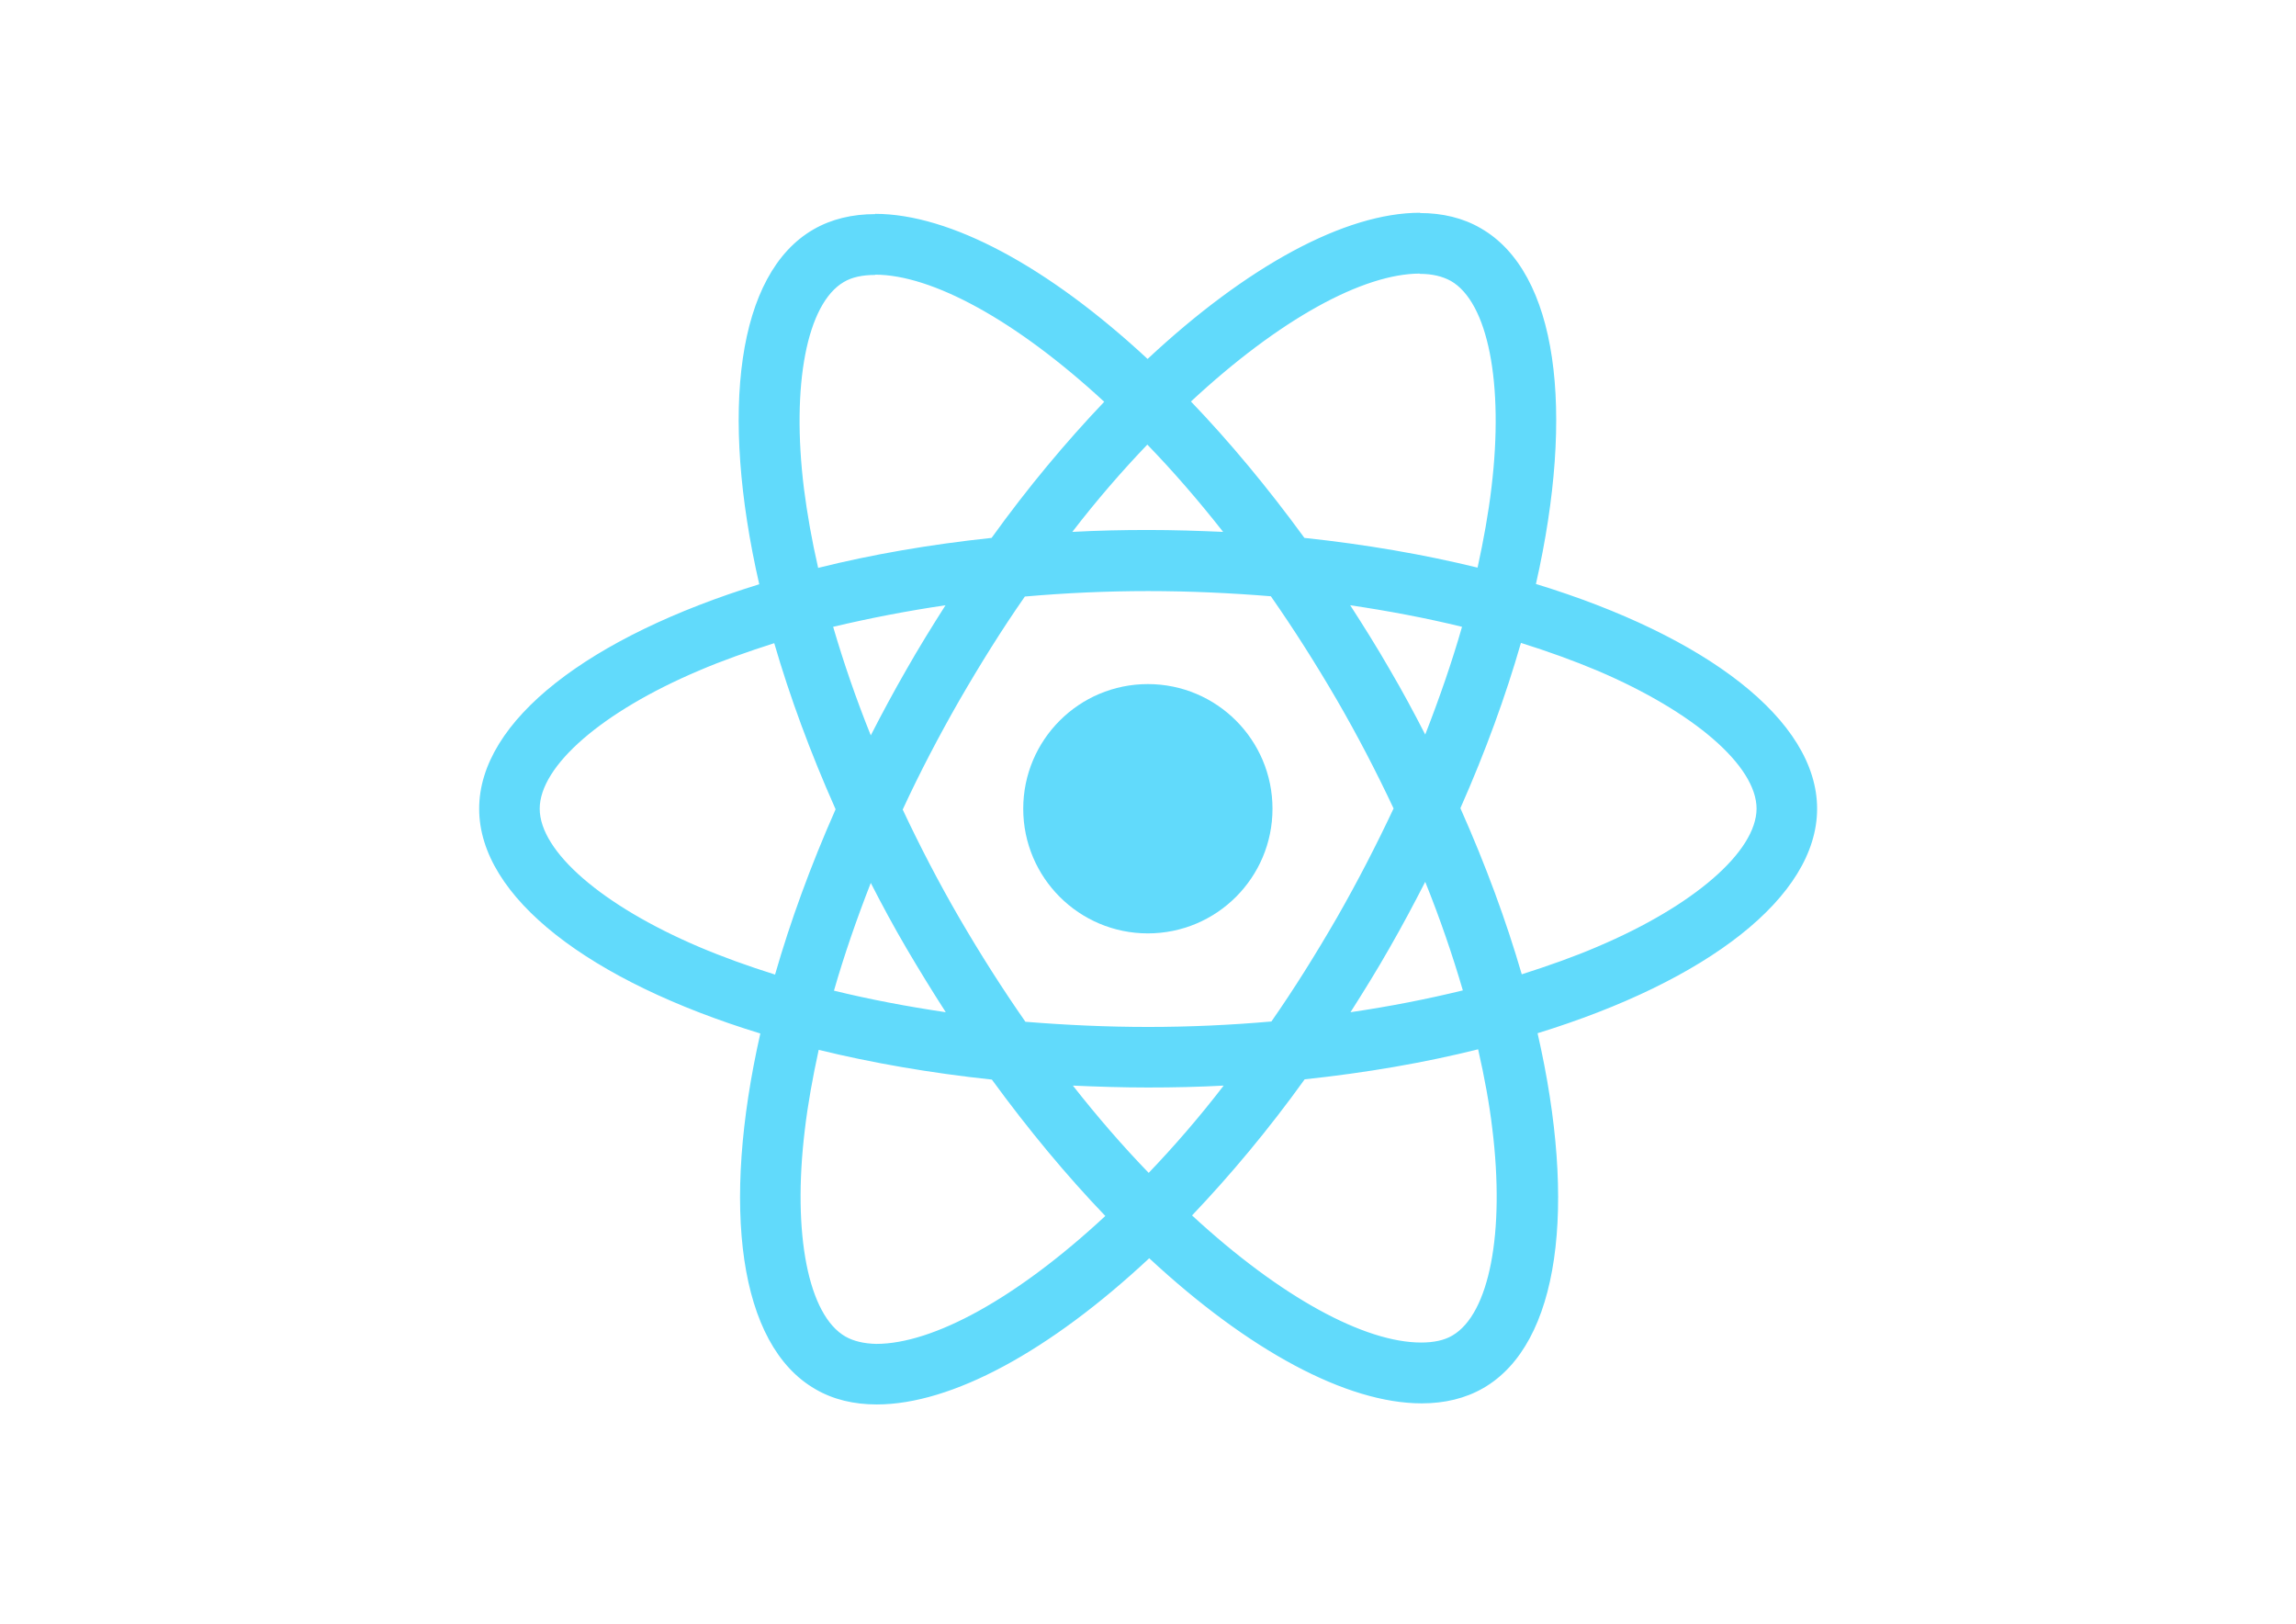
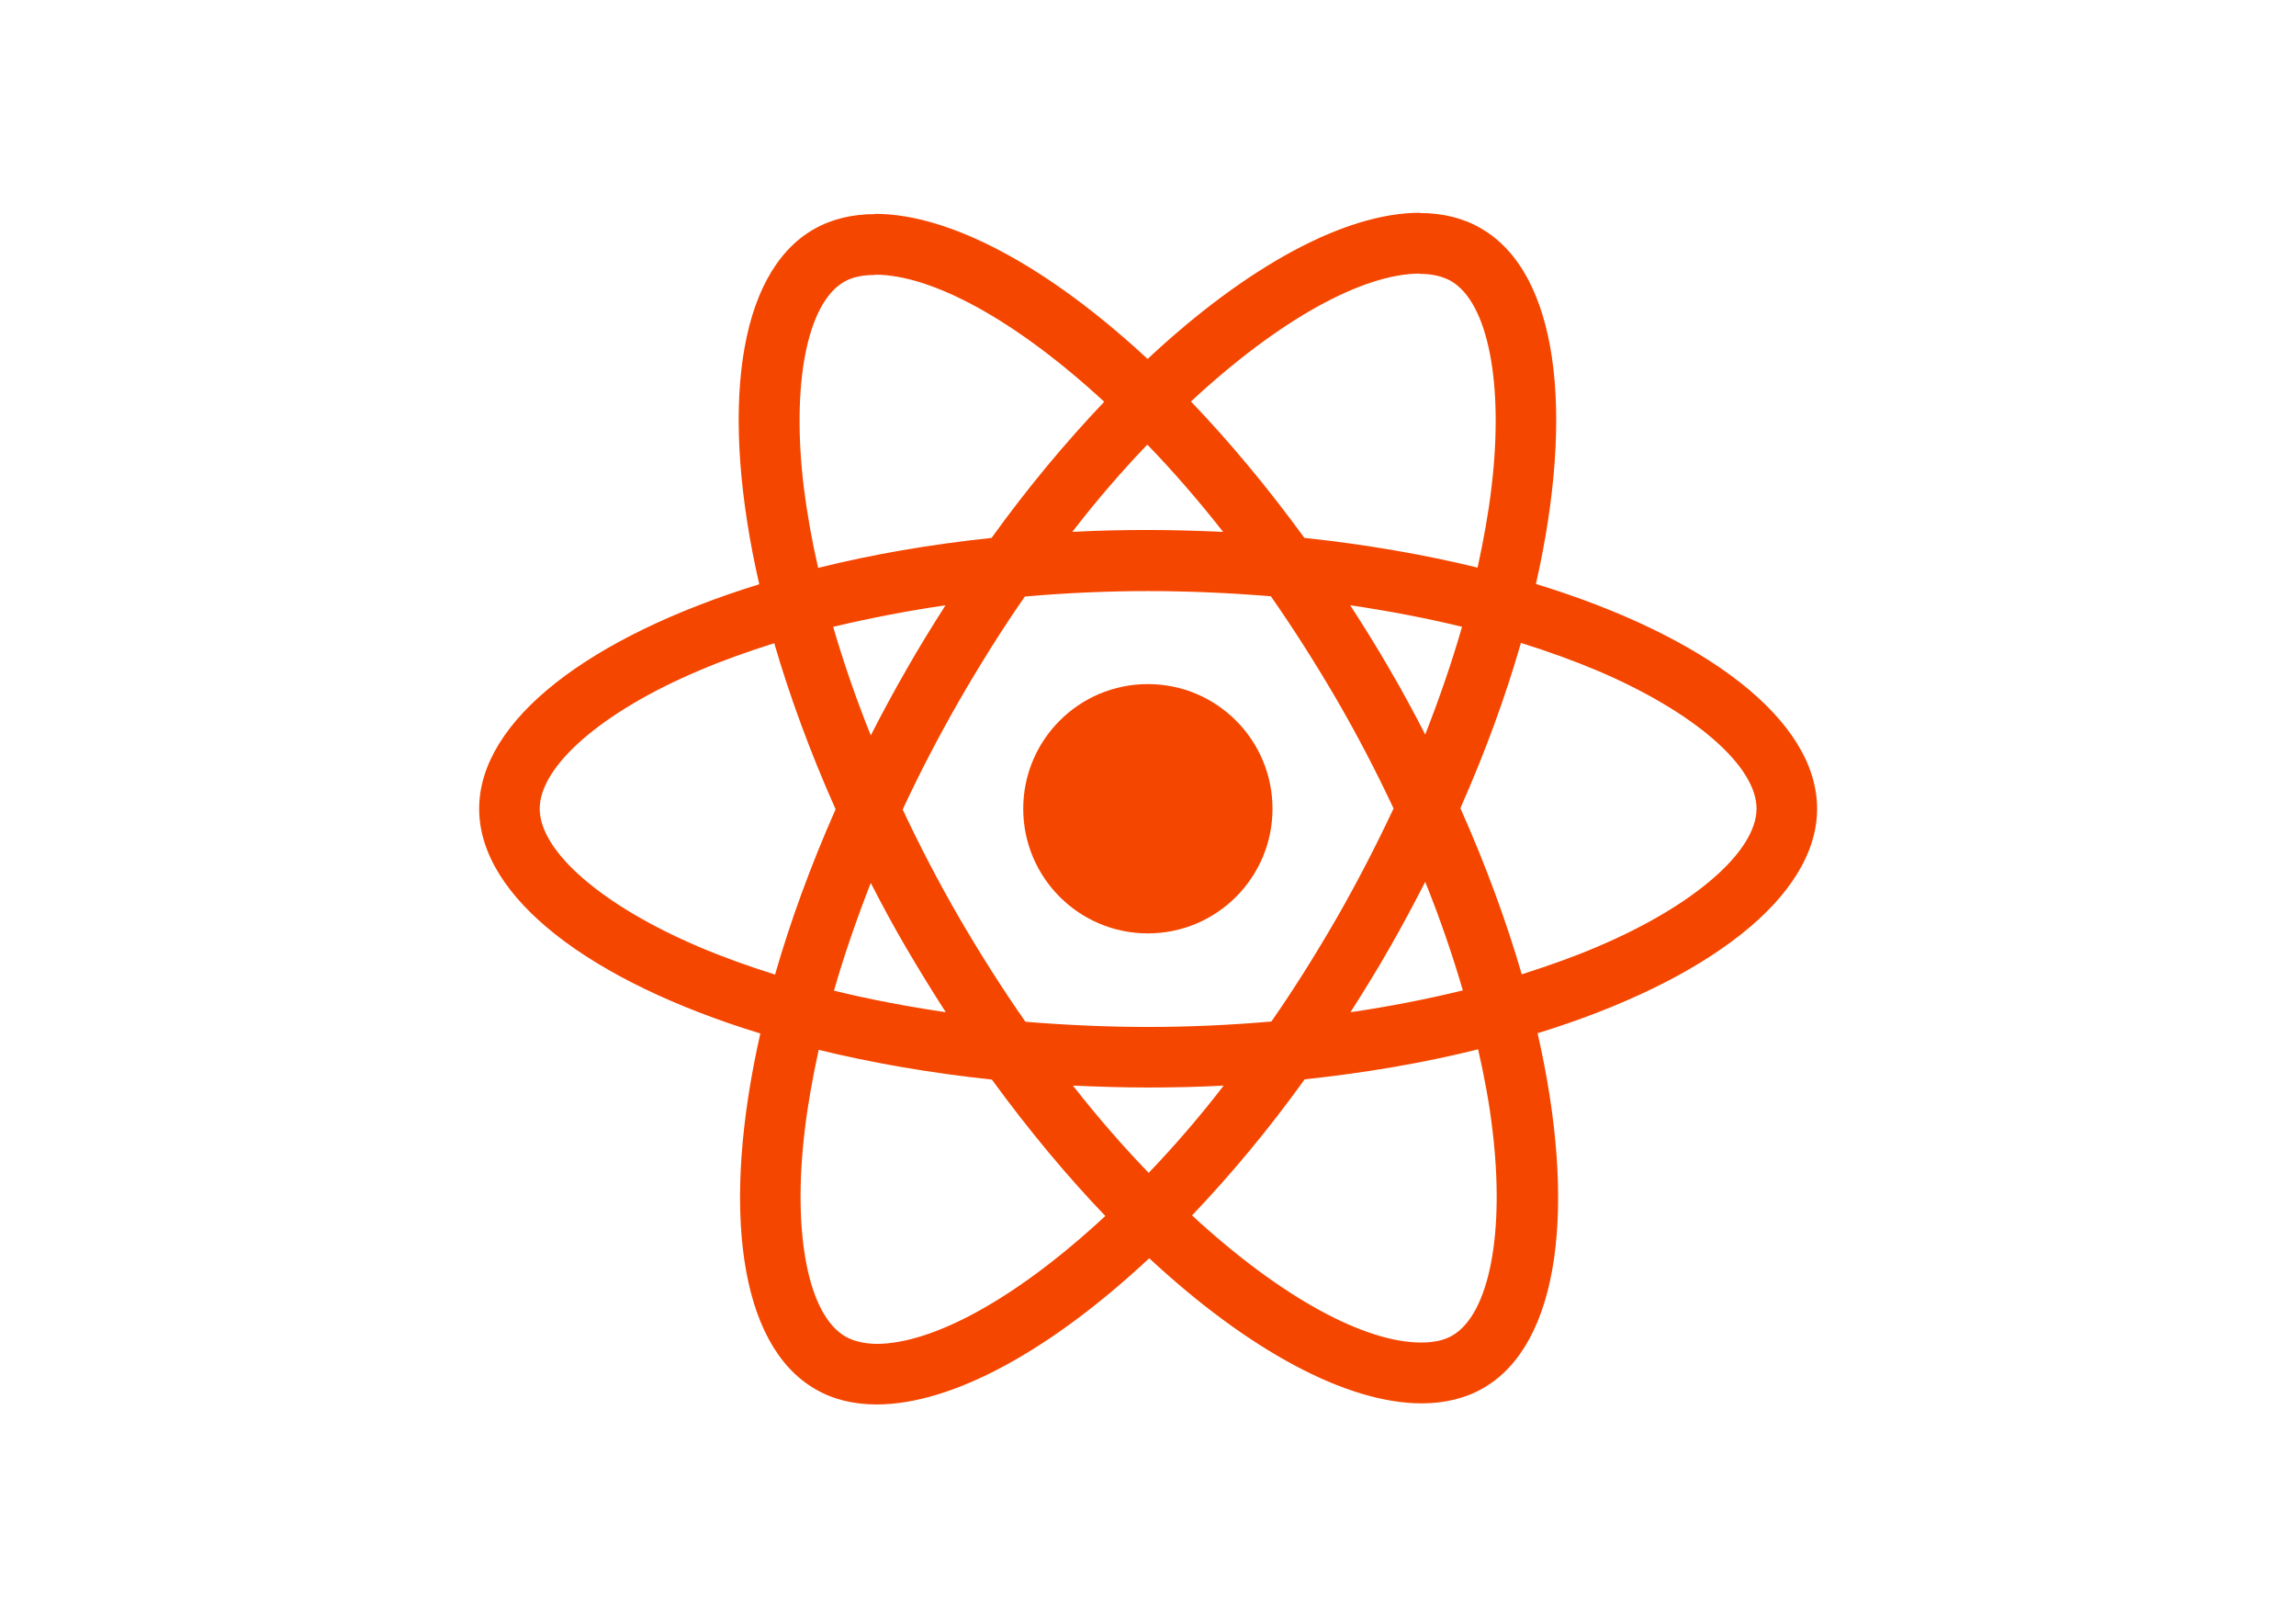
<svg xmlns="http://www.w3.org/2000/svg" viewBox="0 0 841.9 595.3">
-   <g fill="#61DAFB">
+   <g fill="#f54600">
    <path d="M666.3 296.5c0-32.5-40.7-63.3-103.1-82.4 14.4-63.6 8-114.2-20.2-130.4-6.5-3.8-14.1-5.6-22.4-5.6v22.3c4.6 0 8.3.9 11.4 2.6 13.6 7.8 19.5 37.5 14.9 75.7-1.1 9.4-2.9 19.3-5.1 29.4-19.6-4.8-41-8.5-63.5-10.9-13.5-18.5-27.5-35.3-41.6-50 32.6-30.3 63.2-46.9 84-46.9V78c-27.5 0-63.5 19.6-99.9 53.6-36.4-33.8-72.4-53.2-99.9-53.2v22.3c20.7 0 51.4 16.5 84 46.6-14 14.7-28 31.4-41.3 49.9-22.6 2.4-44 6.1-63.6 11-2.3-10-4-19.7-5.2-29-4.7-38.2 1.1-67.9 14.6-75.8 3-1.8 6.9-2.6 11.5-2.6V78.5c-8.4 0-16 1.8-22.6 5.6-28.1 16.2-34.4 66.7-19.9 130.1-62.2 19.2-102.7 49.9-102.7 82.3 0 32.5 40.7 63.3 103.1 82.4-14.4 63.6-8 114.2 20.2 130.4 6.5 3.8 14.1 5.6 22.5 5.6 27.5 0 63.5-19.6 99.9-53.6 36.4 33.8 72.4 53.2 99.9 53.2 8.4 0 16-1.8 22.6-5.6 28.1-16.2 34.4-66.7 19.9-130.1 62-19.1 102.5-49.9 102.5-82.3zm-130.2-66.7c-3.7 12.9-8.3 26.2-13.5 39.5-4.1-8-8.4-16-13.1-24-4.6-8-9.5-15.8-14.4-23.4 14.2 2.1 27.9 4.7 41 7.9zm-45.8 106.5c-7.8 13.5-15.8 26.3-24.1 38.2-14.9 1.3-30 2-45.2 2-15.1 0-30.2-.7-45-1.9-8.3-11.9-16.4-24.6-24.2-38-7.6-13.1-14.5-26.4-20.8-39.8 6.2-13.4 13.2-26.8 20.7-39.9 7.8-13.5 15.8-26.3 24.1-38.2 14.9-1.3 30-2 45.2-2 15.1 0 30.2.7 45 1.9 8.3 11.9 16.4 24.6 24.2 38 7.6 13.1 14.5 26.4 20.8 39.8-6.3 13.4-13.2 26.8-20.7 39.9zm32.3-13c5.4 13.4 10 26.8 13.8 39.8-13.1 3.2-26.9 5.9-41.2 8 4.9-7.7 9.8-15.6 14.4-23.7 4.6-8 8.9-16.1 13-24.1zM421.2 430c-9.3-9.6-18.6-20.3-27.8-32 9 .4 18.2.7 27.5.7 9.4 0 18.7-.2 27.8-.7-9 11.7-18.3 22.4-27.5 32zm-74.4-58.9c-14.2-2.1-27.9-4.7-41-7.9 3.7-12.9 8.3-26.2 13.5-39.5 4.1 8 8.4 16 13.1 24 4.7 8 9.5 15.8 14.4 23.4zM420.7 163c9.3 9.6 18.6 20.3 27.8 32-9-.4-18.2-.7-27.5-.7-9.4 0-18.7.2-27.8.7 9-11.7 18.3-22.4 27.5-32zm-74 58.9c-4.9 7.7-9.8 15.6-14.4 23.7-4.6 8-8.9 16-13 24-5.4-13.4-10-26.8-13.8-39.8 13.1-3.1 26.9-5.8 41.2-7.9zm-90.5 125.2c-35.4-15.1-58.3-34.9-58.3-50.6 0-15.7 22.9-35.6 58.3-50.6 8.6-3.7 18-7 27.7-10.1 5.7 19.6 13.2 40 22.5 60.9-9.2 20.8-16.6 41.1-22.2 60.6-9.9-3.1-19.3-6.5-28-10.2zM310 490c-13.6-7.8-19.5-37.5-14.9-75.7 1.1-9.4 2.9-19.3 5.1-29.4 19.6 4.8 41 8.5 63.5 10.9 13.5 18.5 27.5 35.3 41.6 50-32.6 30.3-63.2 46.9-84 46.9-4.5-.1-8.3-1-11.3-2.7zm237.2-76.2c4.7 38.2-1.1 67.9-14.6 75.8-3 1.8-6.9 2.6-11.5 2.6-20.7 0-51.4-16.5-84-46.6 14-14.7 28-31.4 41.3-49.9 22.6-2.4 44-6.1 63.6-11 2.3 10.1 4.1 19.8 5.2 29.1zm38.5-66.7c-8.6 3.7-18 7-27.7 10.1-5.7-19.6-13.2-40-22.5-60.9 9.2-20.8 16.6-41.1 22.2-60.6 9.9 3.1 19.3 6.5 28.1 10.2 35.4 15.1 58.3 34.9 58.3 50.6-.1 15.7-23 35.6-58.4 50.6zM320.8 78.4z" />
    <circle cx="420.9" cy="296.5" r="45.7" />
    <path d="M520.5 78.1z" />
  </g>
</svg>
